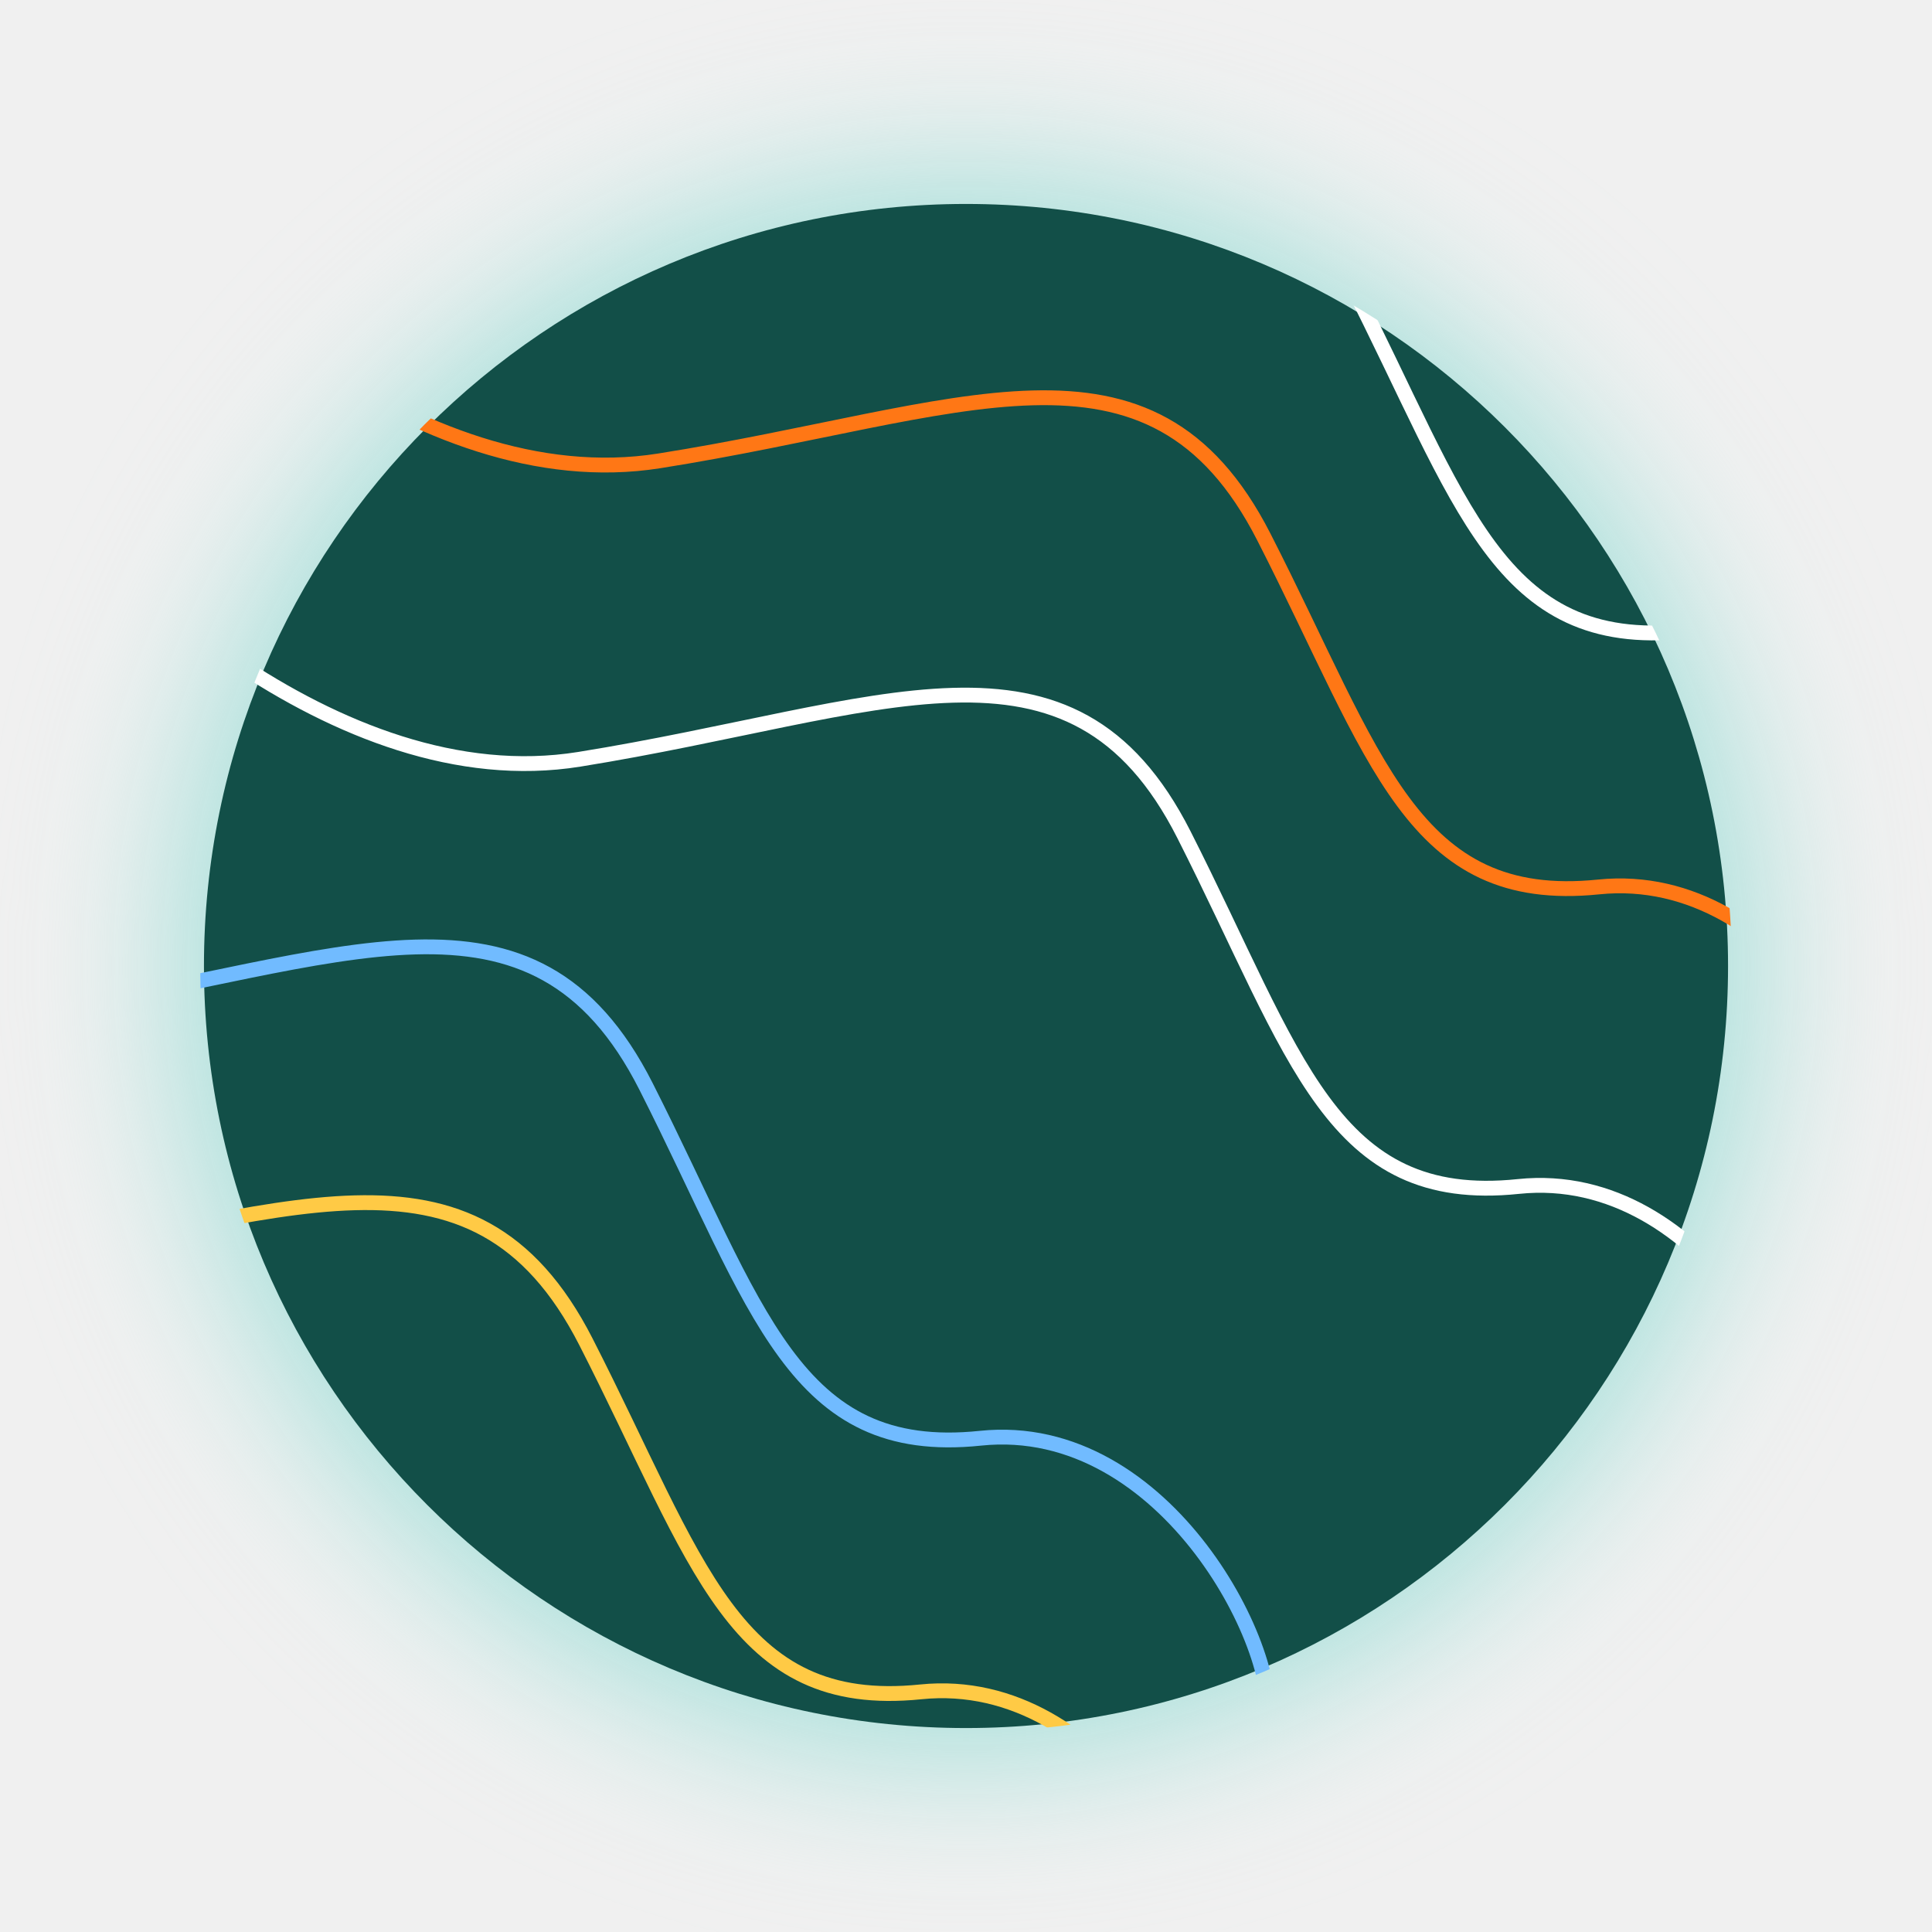
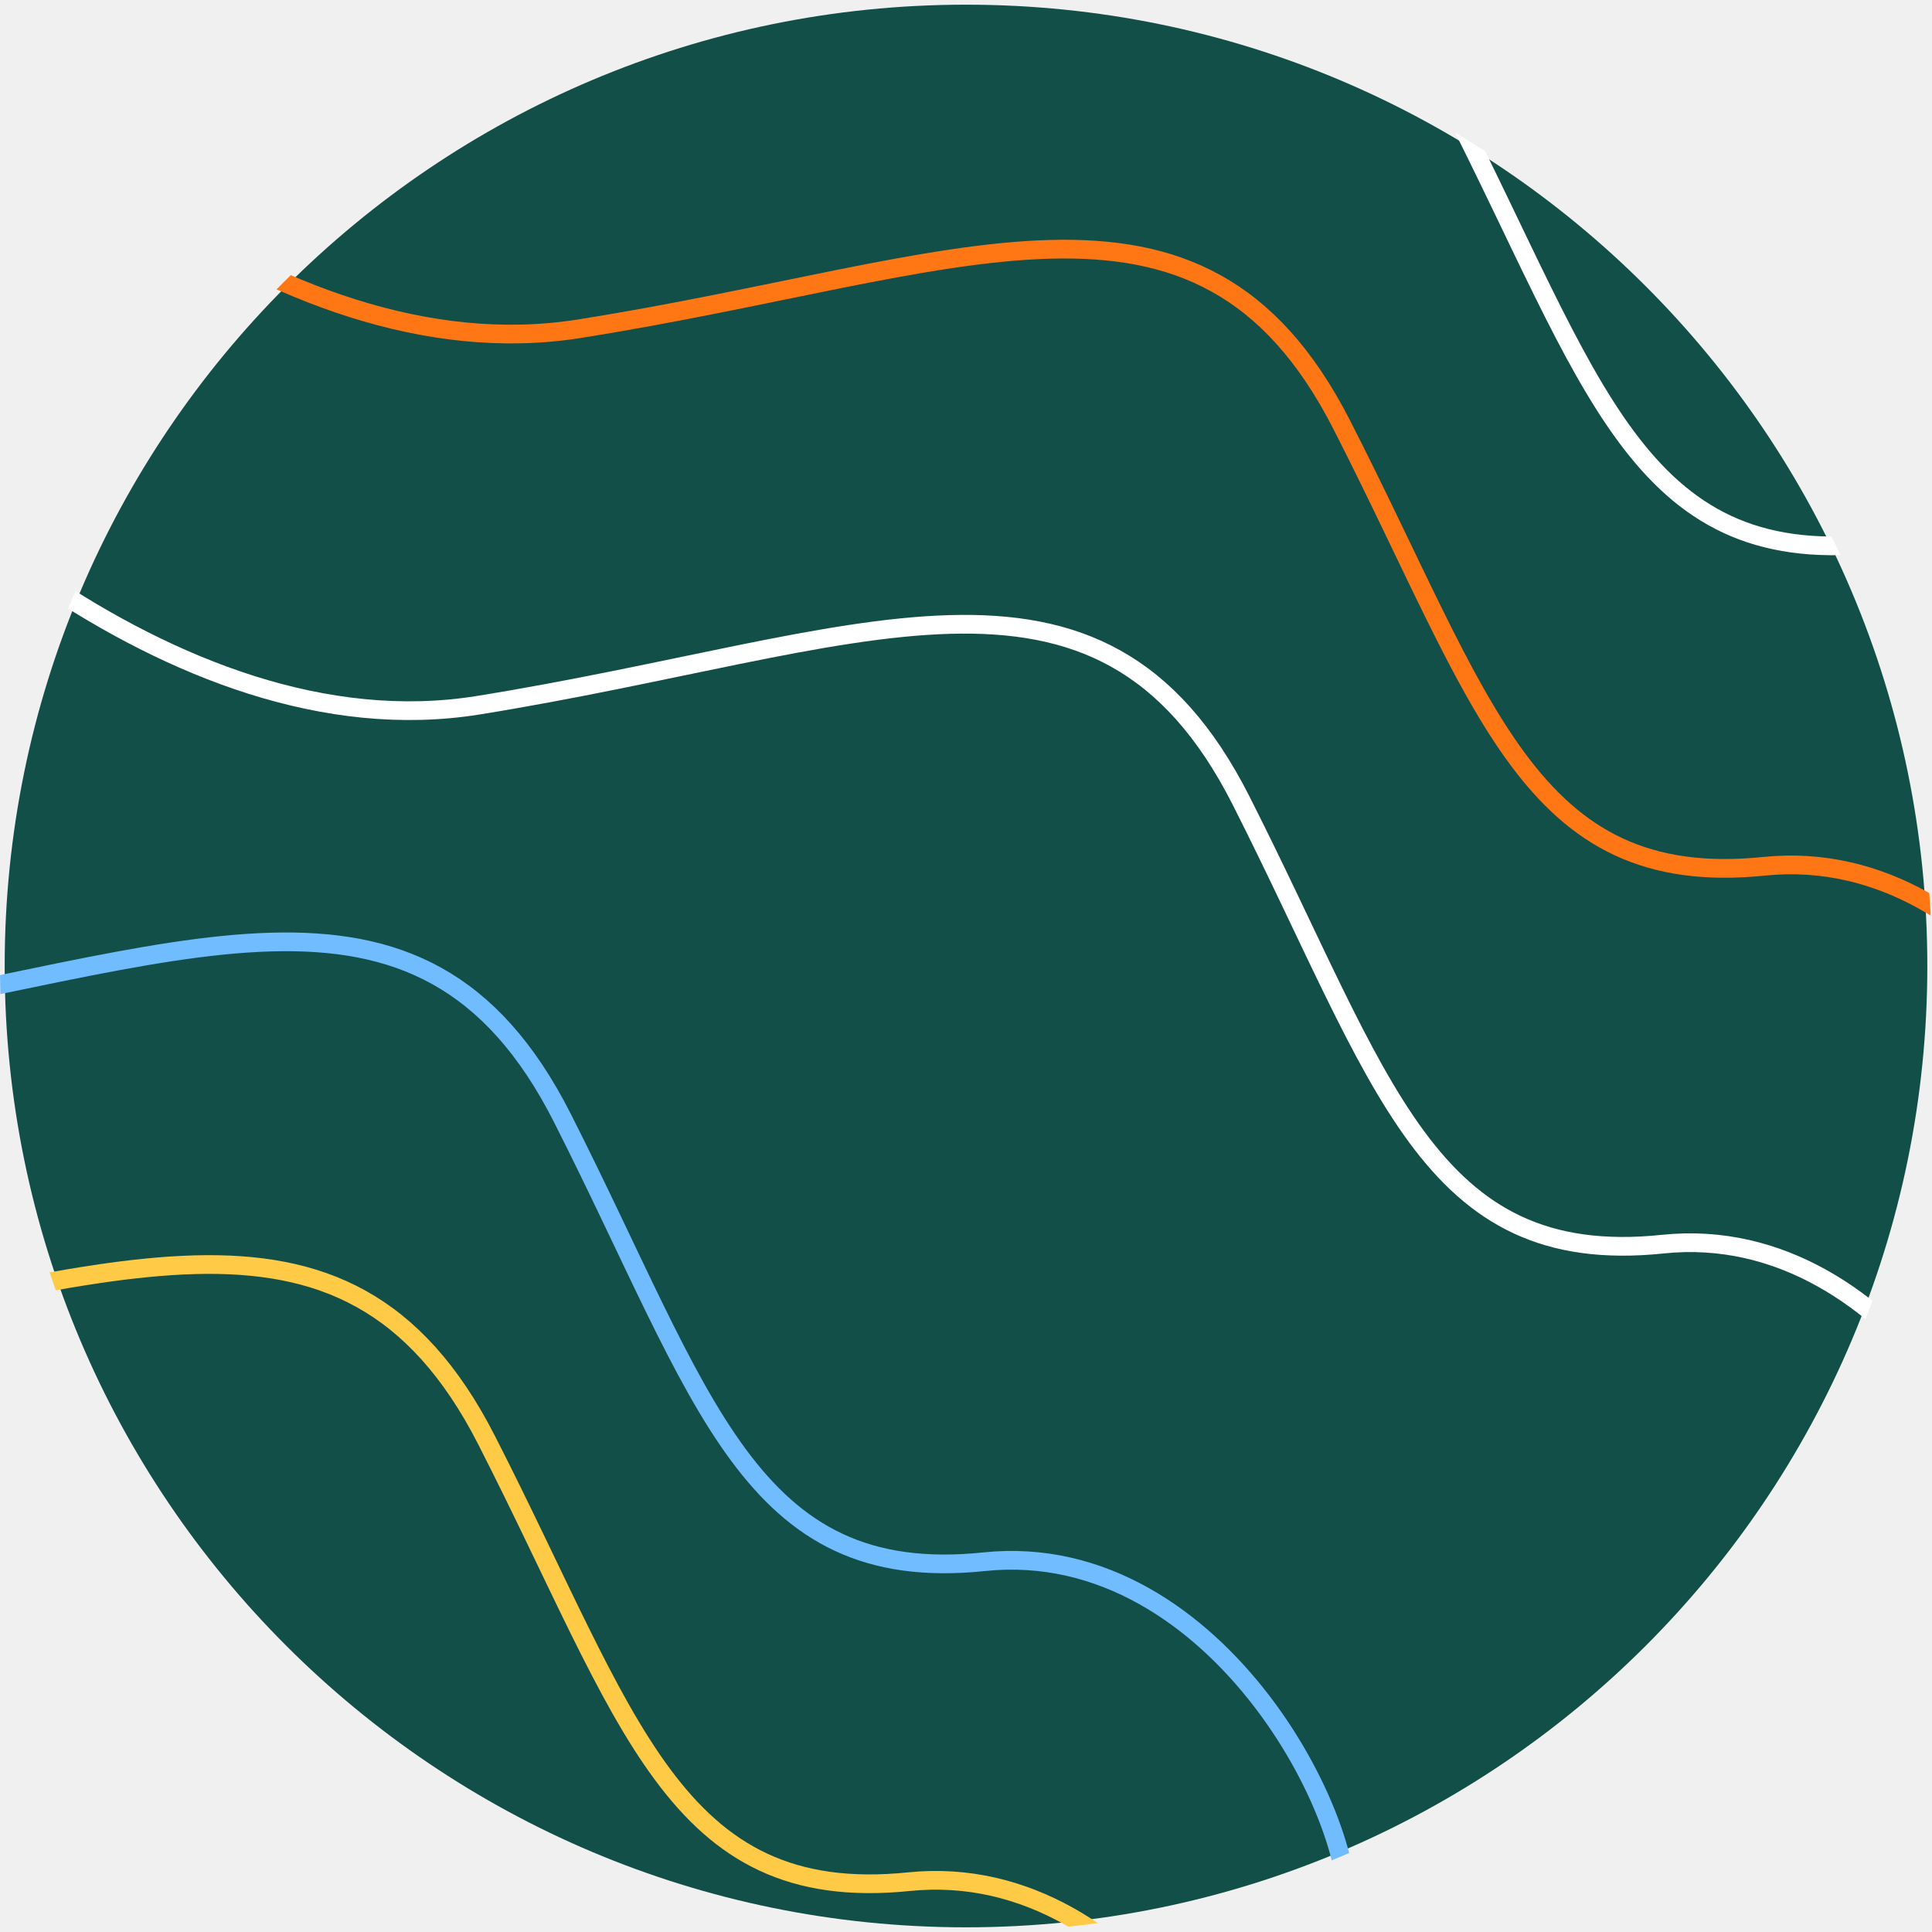
- <svg xmlns="http://www.w3.org/2000/svg" width="521" height="521" viewBox="0 0 521 521" fill="none">
-   <g filter="url(#filter0_f_48_75)">
-     <circle cx="260.5" cy="260.5" r="216.5" fill="#62D0C4" fill-opacity="0.56" />
-     <circle cx="260.5" cy="260.5" r="214.5" stroke="white" stroke-width="4" />
-   </g>
-   <mask id="mask0_48_75" style="mask-type:alpha" maskUnits="userSpaceOnUse" x="54" y="54" width="413" height="413">
-     <circle cx="260.5" cy="260.5" r="206.5" fill="white" />
+ <svg xmlns="http://www.w3.org/2000/svg" width="413" height="413" viewBox="0 0 413 413" fill="none">
+   <mask id="mask0_48_75" style="mask-type:alpha" maskUnits="userSpaceOnUse" x="0" y="0" width="413" height="413">
+     <circle cx="206.5" cy="206.5" r="206.5" fill="white" />
  </mask>
  <g mask="url(#mask0_48_75)">
-     <circle cx="260.5" cy="260.5" r="205.5" fill="#124F48" />
-     <path d="M45.039 -30.241C69.818 2.595 135.694 65.68 200.968 55.343C282.561 42.421 333.512 16.136 364.006 75.839C394.499 135.543 403.835 175.405 454.291 170.244C504.748 165.084 536.685 229.039 531.532 248.271" stroke="white" stroke-width="4" />
-     <path d="M21.842 38.699C46.62 71.534 112.496 134.62 177.771 124.283C259.363 111.361 310.315 85.076 340.808 144.779C371.302 204.482 380.637 244.345 431.094 239.184C481.551 234.024 513.488 297.979 508.334 317.211" stroke="#FF7715" stroke-width="4" />
-     <path d="M0.353 118.897C25.087 151.898 90.885 215.272 156.207 204.758C237.859 191.616 288.879 165.077 319.284 225.107C349.69 285.138 358.962 325.238 409.451 319.958C459.939 314.679 491.782 378.986 486.594 398.349" stroke="white" stroke-width="4" />
-     <path d="M-144.709 186.785C-119.975 219.786 -54.176 283.161 11.145 272.647C92.797 259.504 143.817 232.965 174.222 292.996C204.628 353.026 213.901 393.126 264.389 387.846C314.877 382.567 346.72 446.874 341.532 466.237" stroke="#71BBFF" stroke-width="4" />
-     <path d="M-160.961 255.759C-136.182 288.594 -70.306 351.68 -5.032 341.343C76.561 328.421 127.512 302.136 158.006 361.839C188.499 421.543 197.835 461.405 248.291 456.244C298.748 451.084 330.685 515.039 325.532 534.271" stroke="#FFCA45" stroke-width="4" />
+     <circle cx="206.5" cy="206.5" r="205.5" fill="#124F48" />
+     <path d="M-8.961 -84.241C15.818 -51.406 81.694 11.681 146.968 1.343C228.561 -11.579 279.512 -37.864 310.006 21.839C340.499 81.543 349.835 121.405 400.291 116.244C450.748 111.084 482.685 175.039 477.532 194.271" stroke="white" stroke-width="4" />
+     <path d="M-32.158 -15.301C-7.38 17.534 58.496 80.62 123.771 70.283C205.364 57.361 256.315 31.076 286.808 90.779C317.302 150.482 326.638 190.345 377.094 185.184C427.551 180.024 459.488 243.979 454.334 263.211" stroke="#FF7715" stroke-width="4" />
+     <path d="M-53.647 64.897C-28.913 97.898 36.886 161.272 102.207 150.758C183.859 137.616 234.879 111.077 265.284 171.107C295.69 231.138 304.962 271.238 355.451 265.958C405.939 260.679 437.782 324.986 432.594 344.349" stroke="white" stroke-width="4" />
+     <path d="M-198.709 132.785C-173.975 165.786 -108.176 229.161 -42.855 218.647C38.797 205.504 89.817 178.965 120.222 238.996C150.628 299.026 159.901 339.126 210.389 333.846C260.877 328.567 292.72 392.874 287.532 412.237" stroke="#71BBFF" stroke-width="4" />
+     <path d="M-214.961 201.759C-190.182 234.594 -124.306 297.68 -59.032 287.343C22.561 274.421 73.512 248.136 104.006 307.839C134.499 367.543 143.835 407.405 194.291 402.244C244.748 397.084 276.685 461.039 271.532 480.271" stroke="#FFCA45" stroke-width="4" />
  </g>
-   <defs>
-     <filter id="filter0_f_48_75" x="0" y="0" width="521" height="521" filterUnits="userSpaceOnUse" color-interpolation-filters="sRGB">
-       <feFlood flood-opacity="0" result="BackgroundImageFix" />
-       <feBlend mode="normal" in="SourceGraphic" in2="BackgroundImageFix" result="shape" />
-       <feGaussianBlur stdDeviation="22" result="effect1_foregroundBlur_48_75" />
-     </filter>
-   </defs>
</svg>
